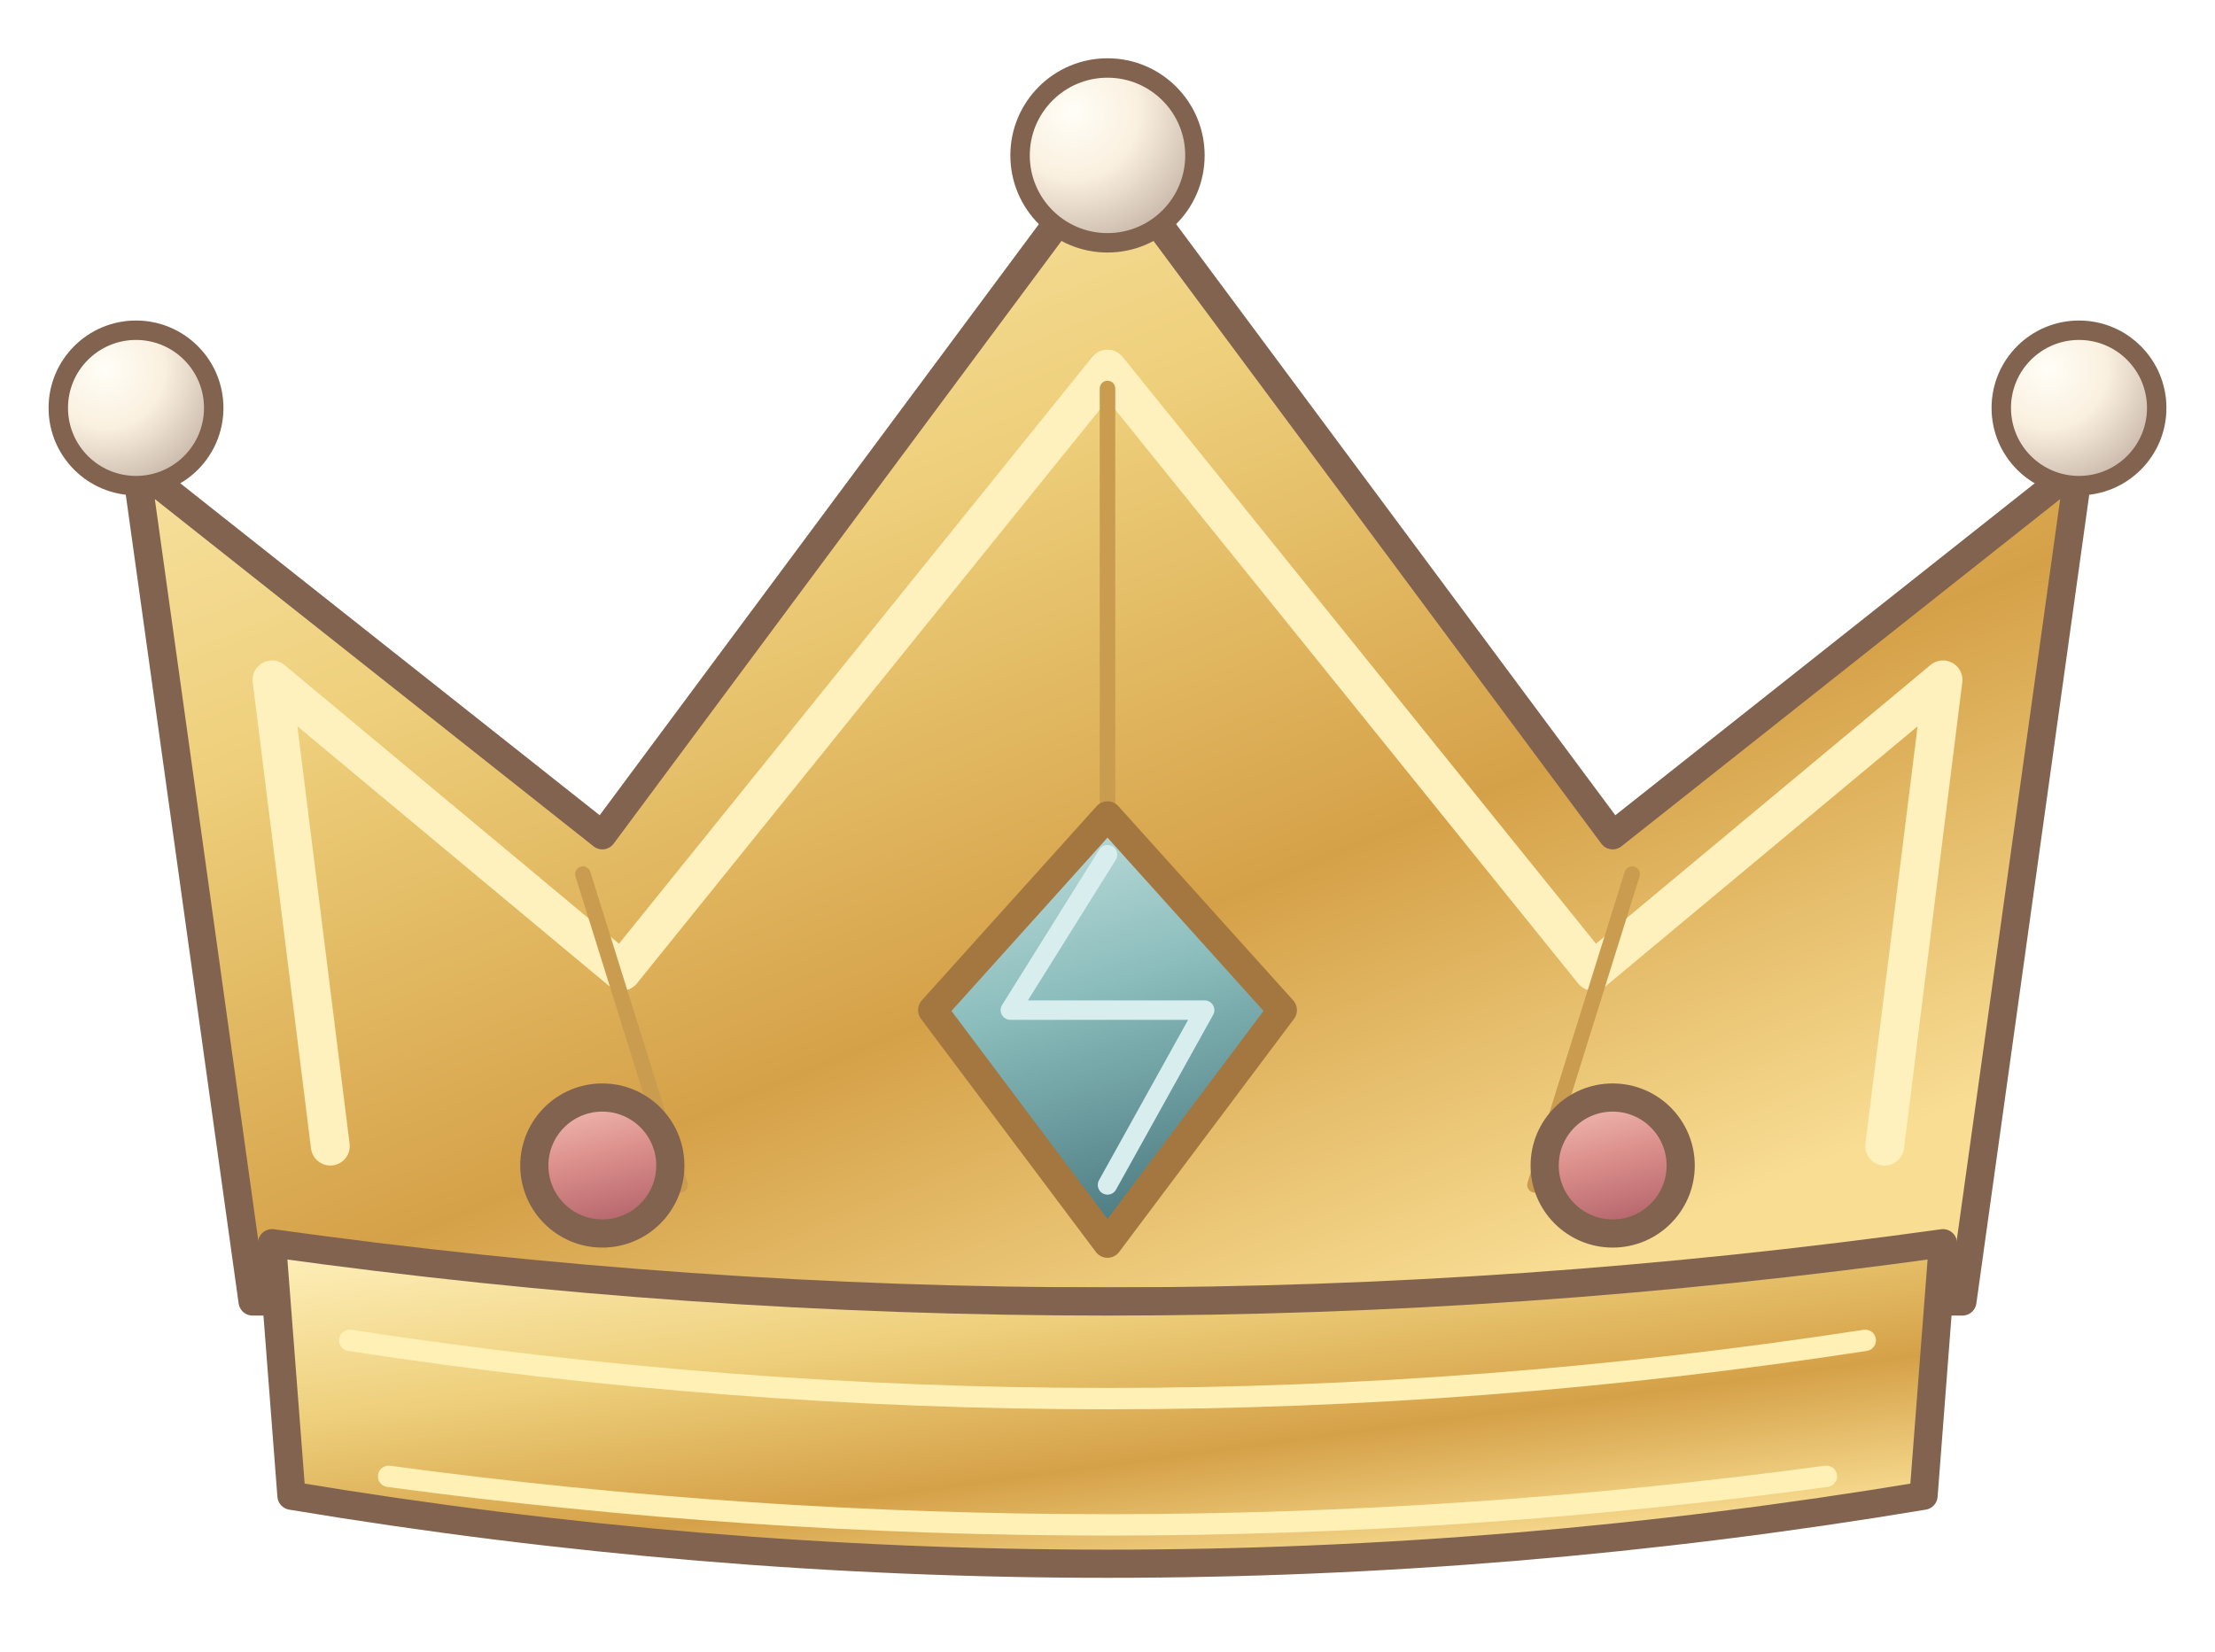
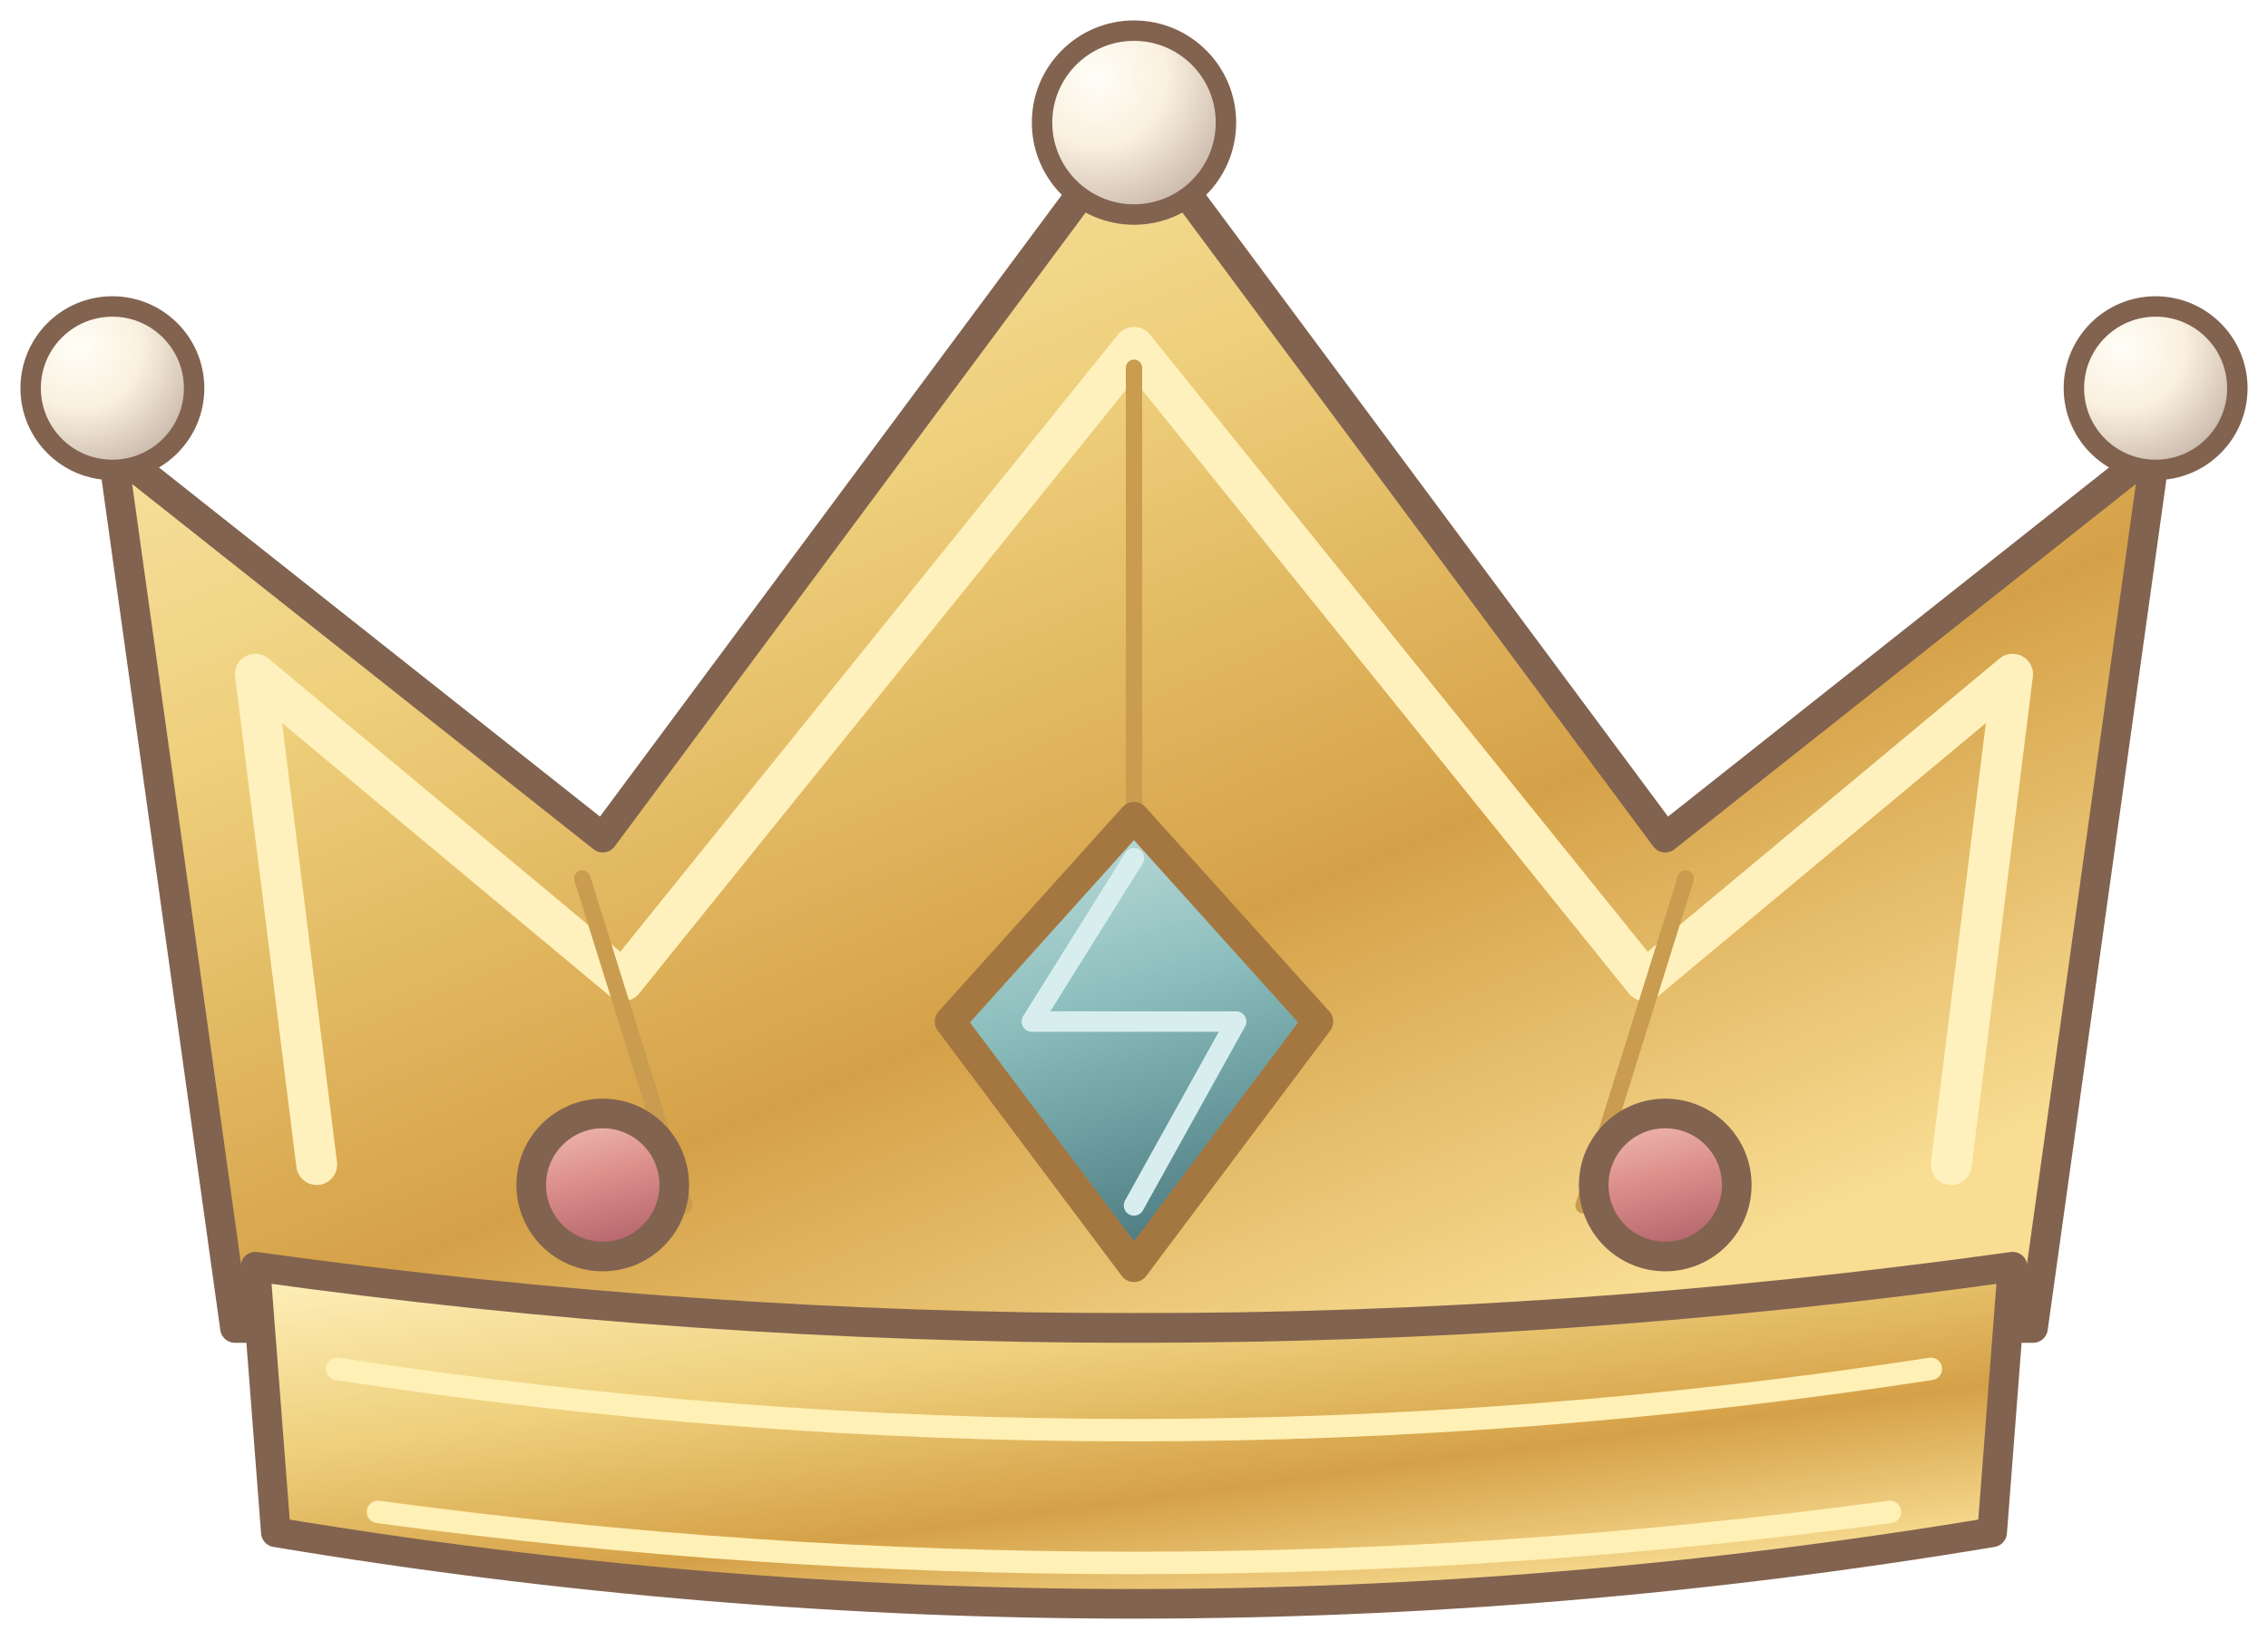
- <svg xmlns="http://www.w3.org/2000/svg" viewBox="0 0 114 85" width="114" height="85">
+ <svg xmlns="http://www.w3.org/2000/svg" viewBox="1.5 2 111 80.3" width="111" height="80.3">
  <defs>
    <linearGradient id="straw" x2=".15" y2="1">
      <stop stop-color="#fbe8b6" />
      <stop offset=".5" stop-color="#e9c078" />
      <stop offset="1" stop-color="#c88f47" />
    </linearGradient>
    <linearGradient id="rose" x2=".25" y2="1">
      <stop stop-color="#f4c3ba" />
      <stop offset=".5" stop-color="#dd918d" />
      <stop offset="1" stop-color="#b6676d" />
    </linearGradient>
    <linearGradient id="red" x2=".3" y2="1">
      <stop stop-color="#edb1a2" />
      <stop offset=".45" stop-color="#d97571" />
      <stop offset="1" stop-color="#ae4e54" />
    </linearGradient>
    <linearGradient id="teal" x2=".25" y2="1">
      <stop stop-color="#c7e2e0" />
      <stop offset=".48" stop-color="#8cbebd" />
      <stop offset="1" stop-color="#507f85" />
    </linearGradient>
    <linearGradient id="sage" x2=".3" y2="1">
      <stop stop-color="#c9dcb7" />
      <stop offset=".45" stop-color="#9eba91" />
      <stop offset="1" stop-color="#719579" />
    </linearGradient>
    <linearGradient id="gold" x2=".7" y2="1">
      <stop stop-color="#fff1bd" />
      <stop offset=".38" stop-color="#eecf7b" />
      <stop offset=".7" stop-color="#d5a148" />
      <stop offset="1" stop-color="#f8dd93" />
    </linearGradient>
    <radialGradient id="pearl" cx=".3" cy=".25" r=".8">
      <stop stop-color="#fffef7" />
      <stop offset=".48" stop-color="#faf0df" />
      <stop offset="1" stop-color="#c8b7aa" />
    </radialGradient>
    <linearGradient id="fur" x2=".2" y2="1">
      <stop stop-color="#fffdf3" />
      <stop offset=".65" stop-color="#f2e5d3" />
      <stop offset="1" stop-color="#d9c7b4" />
    </linearGradient>
    <pattern id="weave" width="7" height="5" patternUnits="userSpaceOnUse">
      <path d="M0 1.5h7M1 0v1.5M5 1.5V5" fill="none" stroke="#a47743" stroke-opacity=".3" stroke-width=".65" />
    </pattern>
    <pattern id="linen" width="5" height="5" patternUnits="userSpaceOnUse">
      <path d="M0 2.5h5M2.5 0v5" stroke="#fff8ed" stroke-opacity=".15" stroke-width=".45" />
    </pattern>
  </defs>
  <g stroke="#82634f" stroke-width="1.45" stroke-linecap="round" stroke-linejoin="round">
    <path d="M13 67 7 24 31 43 57 8 83 43 107 24 101 67Z" fill="url(#gold)" />
    <path d="M17 59 14 35 32 50 57 19 82 50 100 35 97 59" fill="none" stroke="#fff1bd" stroke-width="2" />
    <path d="M30 45 35 61M57 20V49M84 45 79 61" fill="none" stroke="#c99c4f" stroke-width=".8" />
    <path d="M14 64Q57 70 100 64L99 77Q57 84 15 77Z" fill="url(#gold)" />
    <path d="M18 69Q57 75 96 69M20 76Q57 81 94 76" fill="none" stroke="#fff0b5" stroke-width="1.1" />
    <path d="m57 42 9 10-9 12-9-12Z" fill="url(#teal)" stroke="#a47741" stroke-width="1.5" />
    <path d="m57 44-5 8h10l-5 9" fill="none" stroke="#d8eeee" stroke-width="1" />
    <circle cx="31" cy="60" r="3.5" fill="url(#rose)" />
    <circle cx="83" cy="60" r="3.5" fill="url(#rose)" />
    <g fill="url(#pearl)" stroke-width="1">
      <circle cx="7" cy="21" r="4" />
      <circle cx="57" cy="8" r="4.5" />
      <circle cx="107" cy="21" r="4" />
    </g>
  </g>
</svg>
